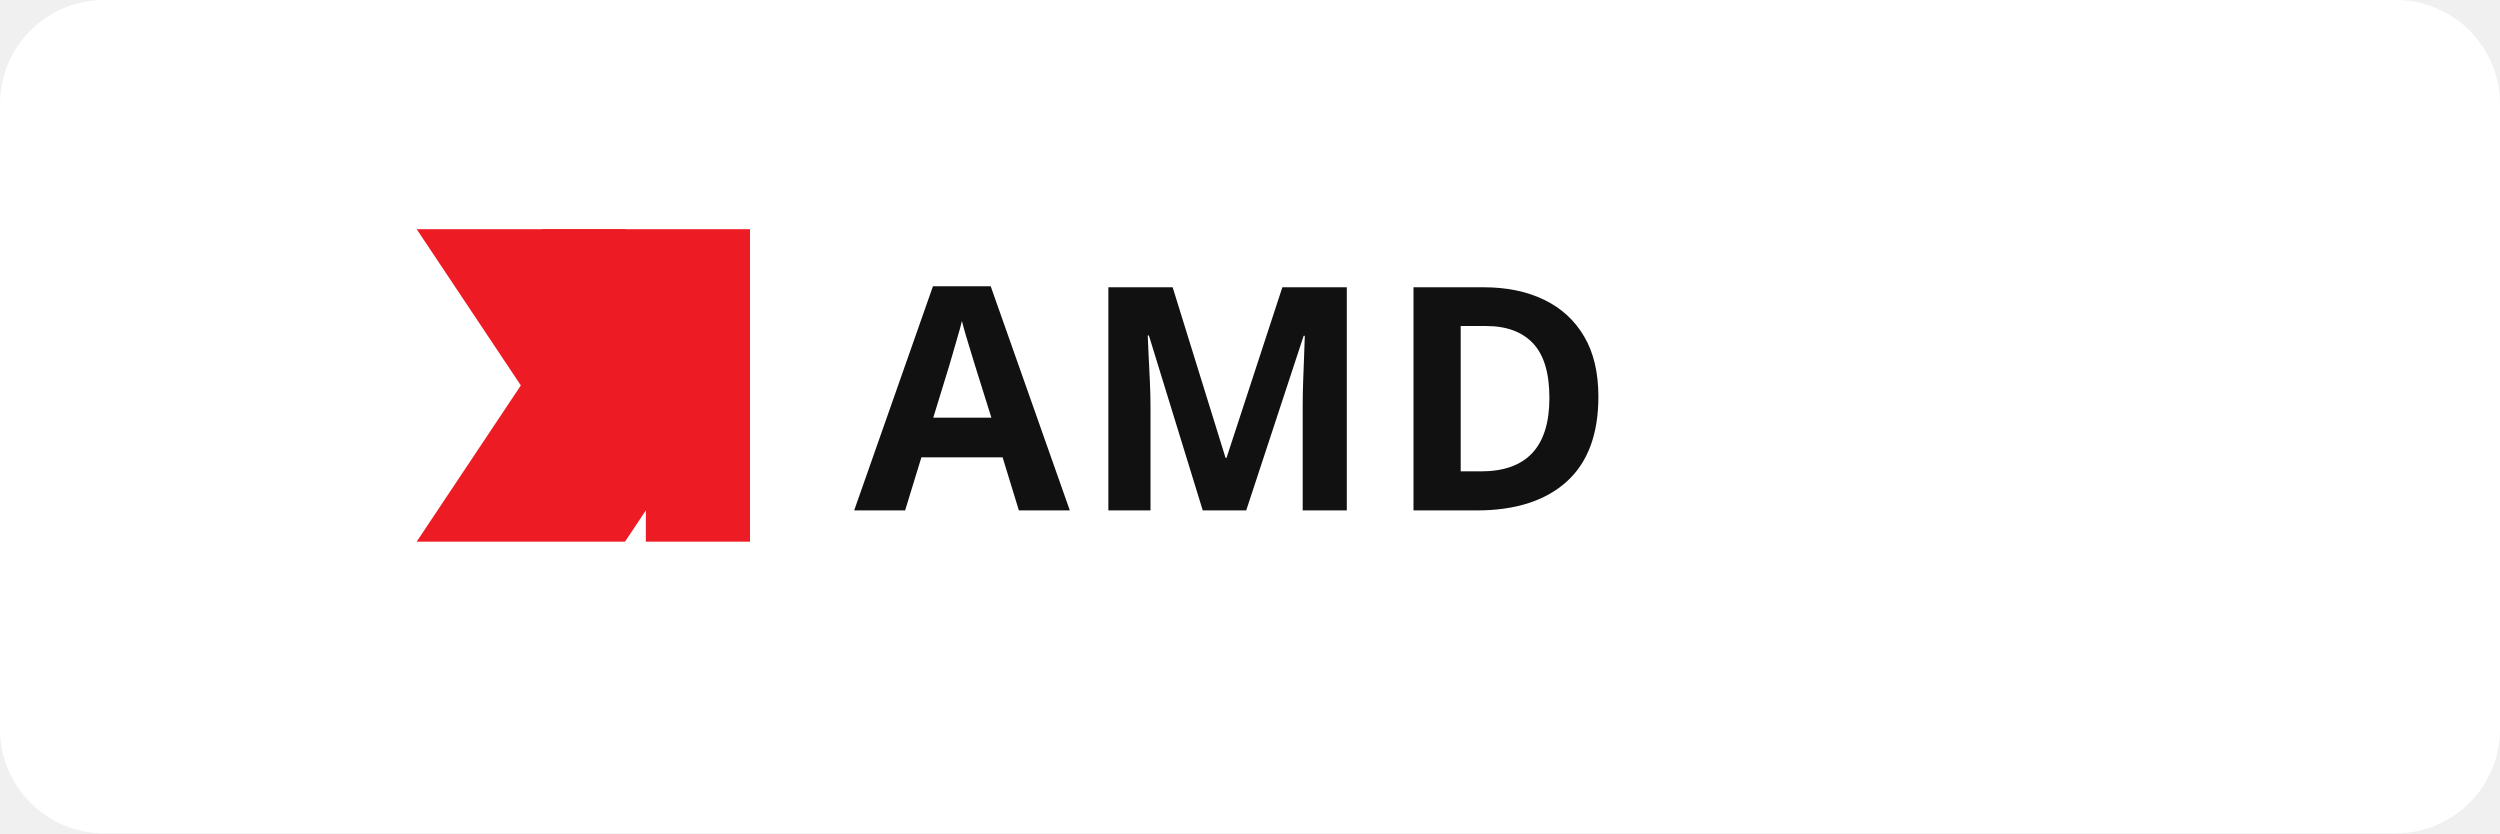
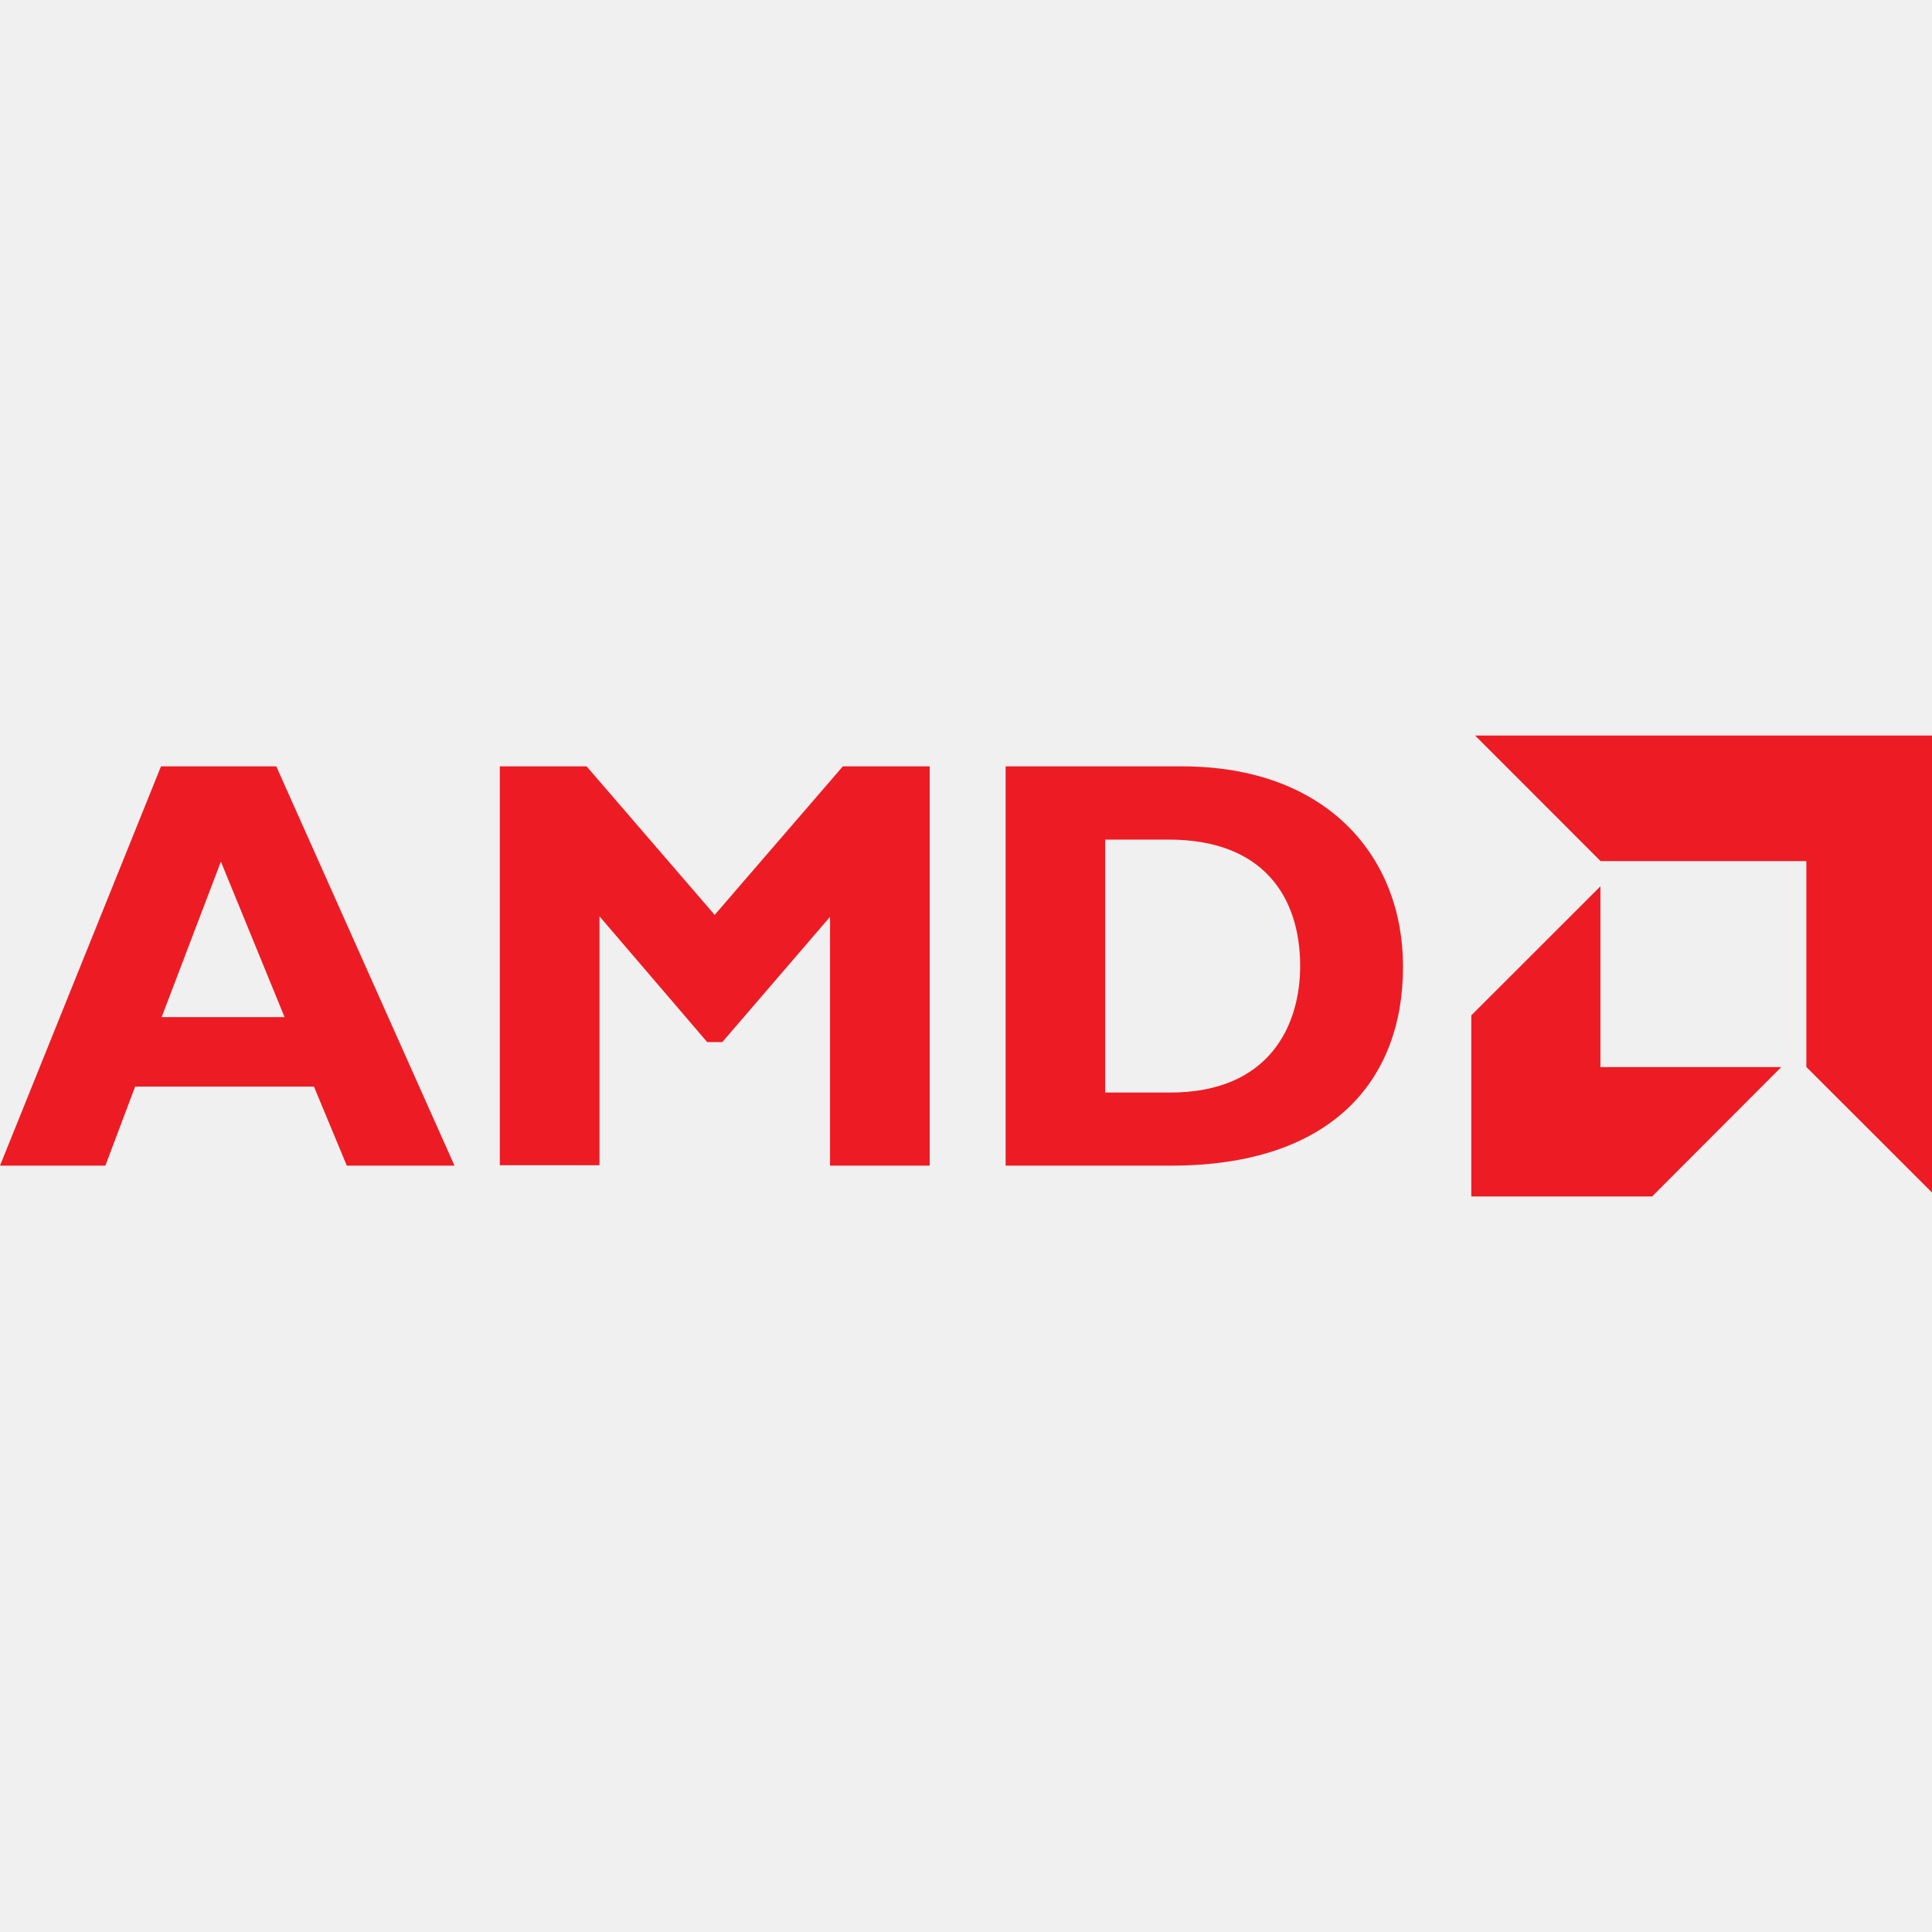
- <svg xmlns="http://www.w3.org/2000/svg" viewBox="0 0 240 80" width="240" height="80">
-   <rect width="240" height="80" rx="10" fill="#FFFFFF" />
-   <g transform="translate(40, 22)">
-     <polygon points="0,0 20,0 30,15 20,30 0,30 10,15" fill="#ED1C24" />
-     <polygon points="32,0 32,30 22,30 22,10 12,0" fill="#ED1C24" />
-     <text x="42" y="27" font-family="'Arial Black', sans-serif" font-size="30" font-weight="900" fill="#111111" letter-spacing="1">AMD</text>
-   </g>
+ <svg xmlns="http://www.w3.org/2000/svg" fill="#ED1C24" role="img" viewBox="0 0 24 24">
+   <path d="M18.324 9.137l1.559 1.56h2.556v2.557L24 14.814V9.137zM2 9.52l-2 4.96h1.309l.37-.982H3.9l.408.982h1.338L3.432 9.52zm4.209 0v4.955h1.238v-3.092l1.338 1.562h.188l1.338-1.556v3.091h1.238V9.52H10.47l-1.592 1.845L7.287 9.52zm6.283 0v4.96h2.057c1.979 0 2.88-1.046 2.88-2.472 0-1.36-.937-2.488-2.747-2.488zm1.237.91h.792c1.17 0 1.63.711 1.63 1.57 0 .728-.372 1.572-1.616 1.572h-.806zm-10.985.273l.791 1.932H2.008zm17.137.307l-1.604 1.603v2.25h2.246l1.604-1.607h-2.246z" />
</svg>
